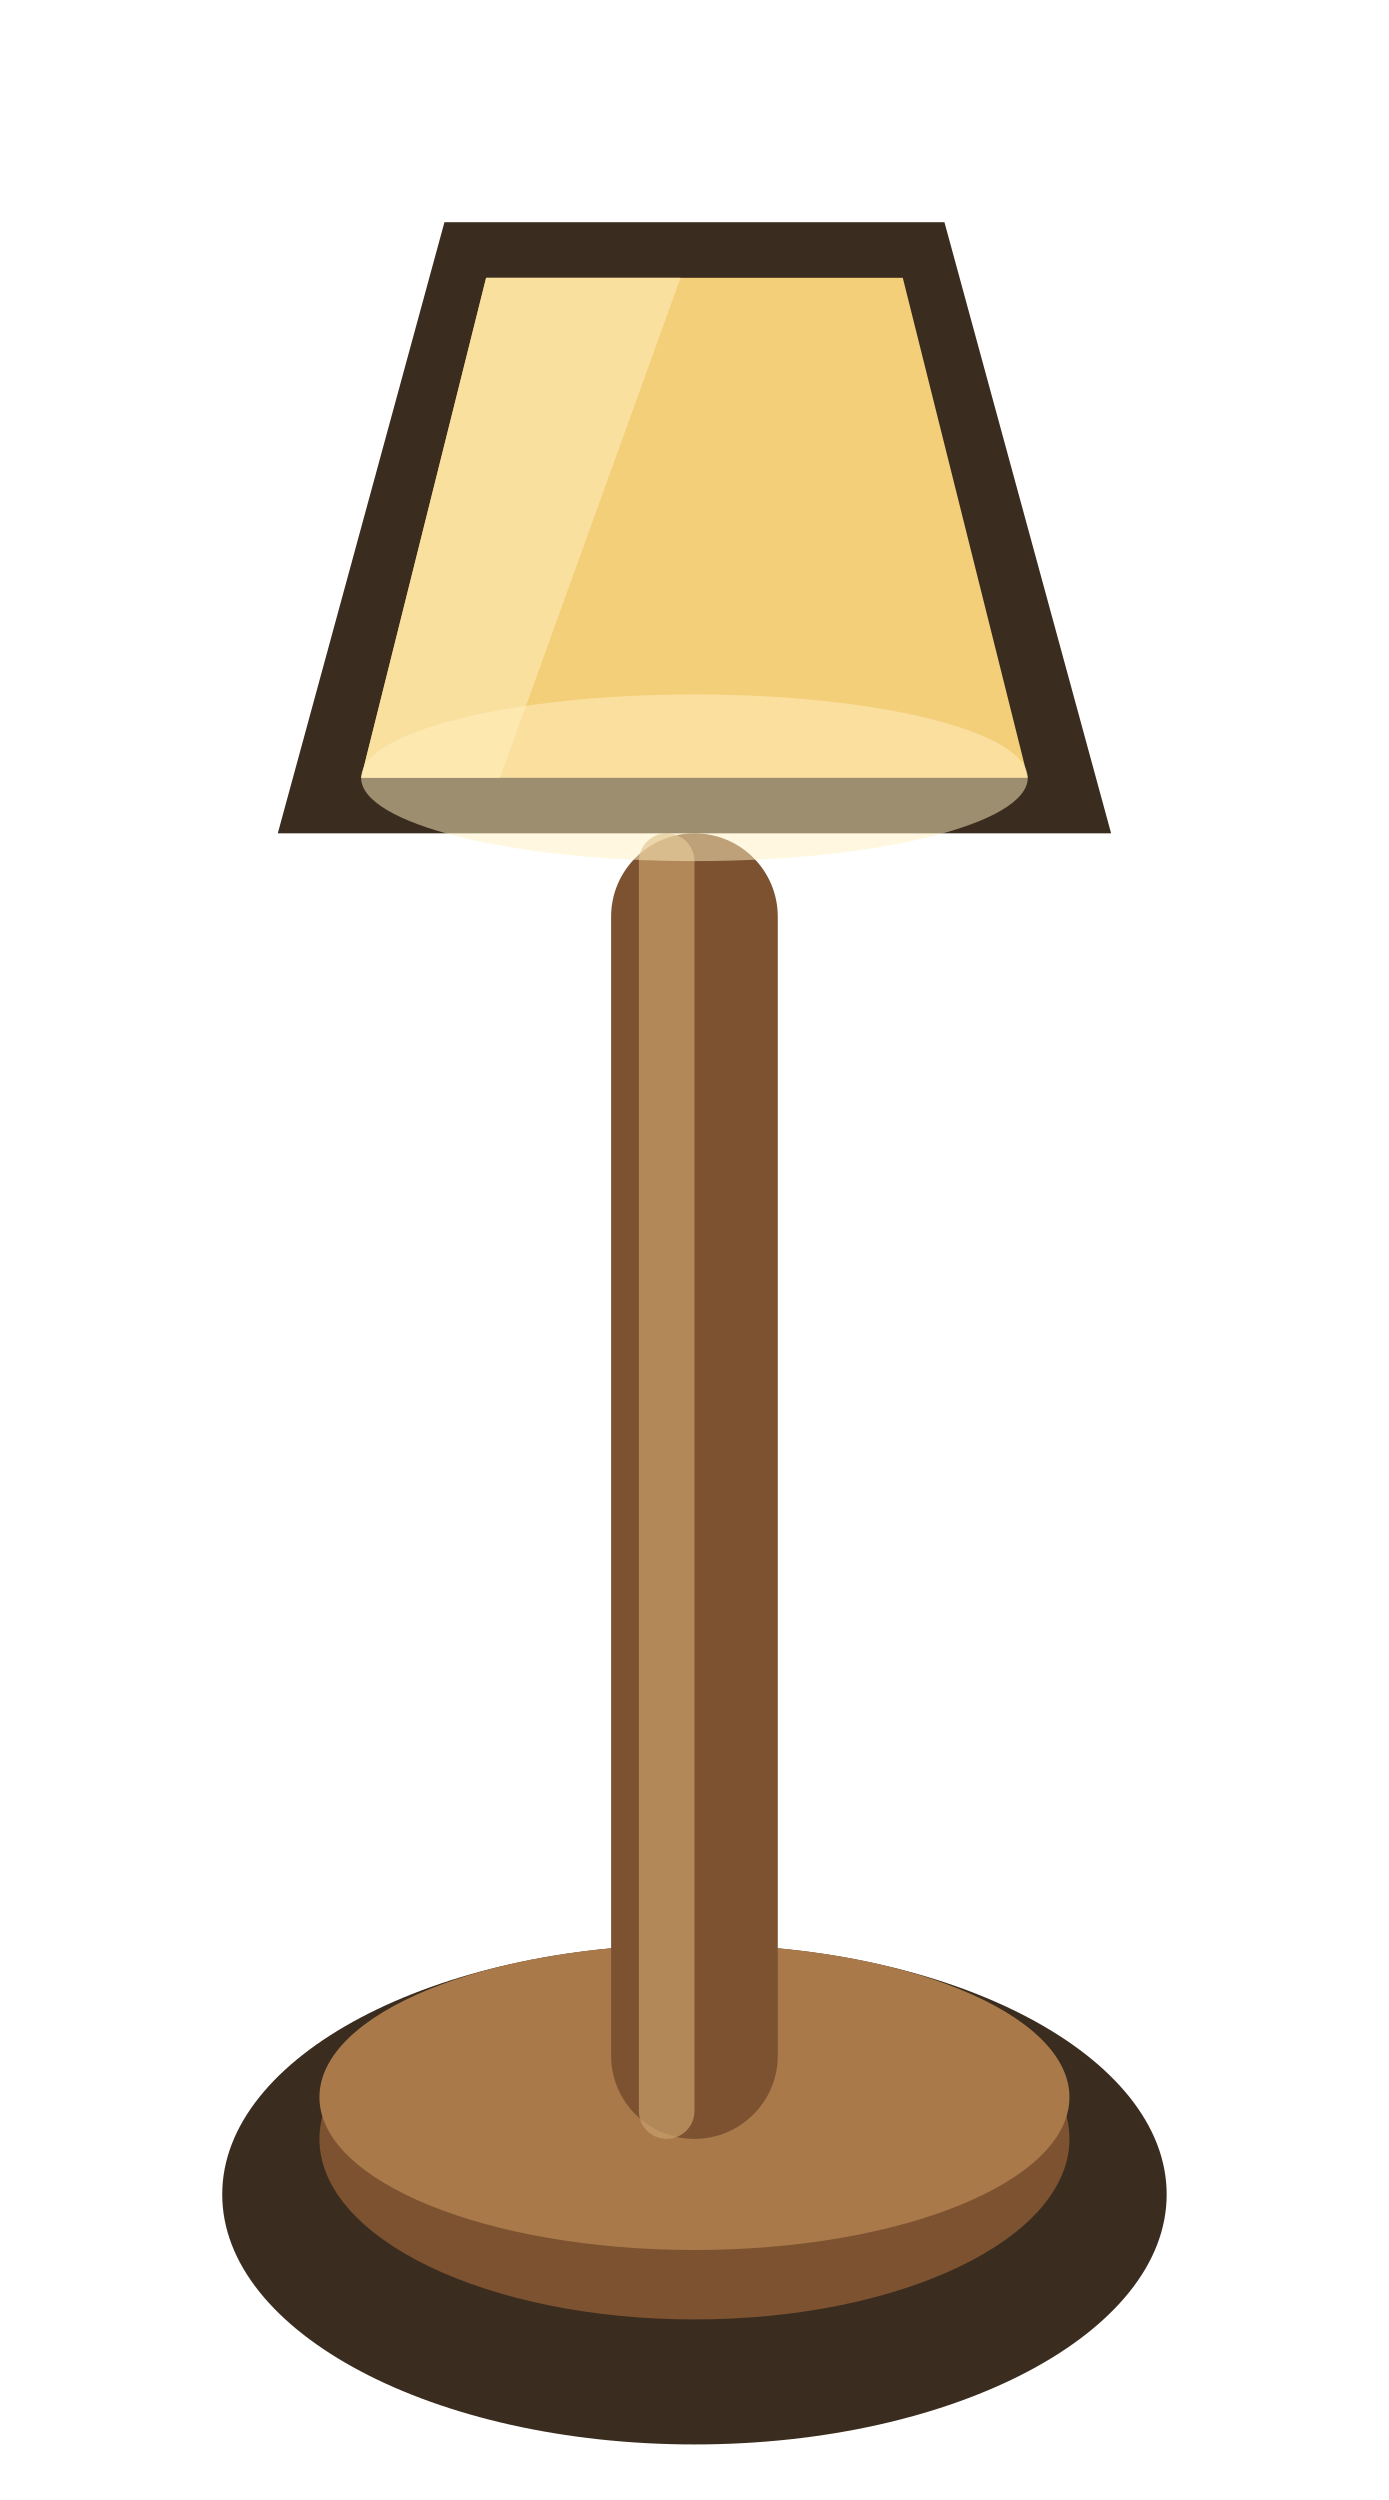
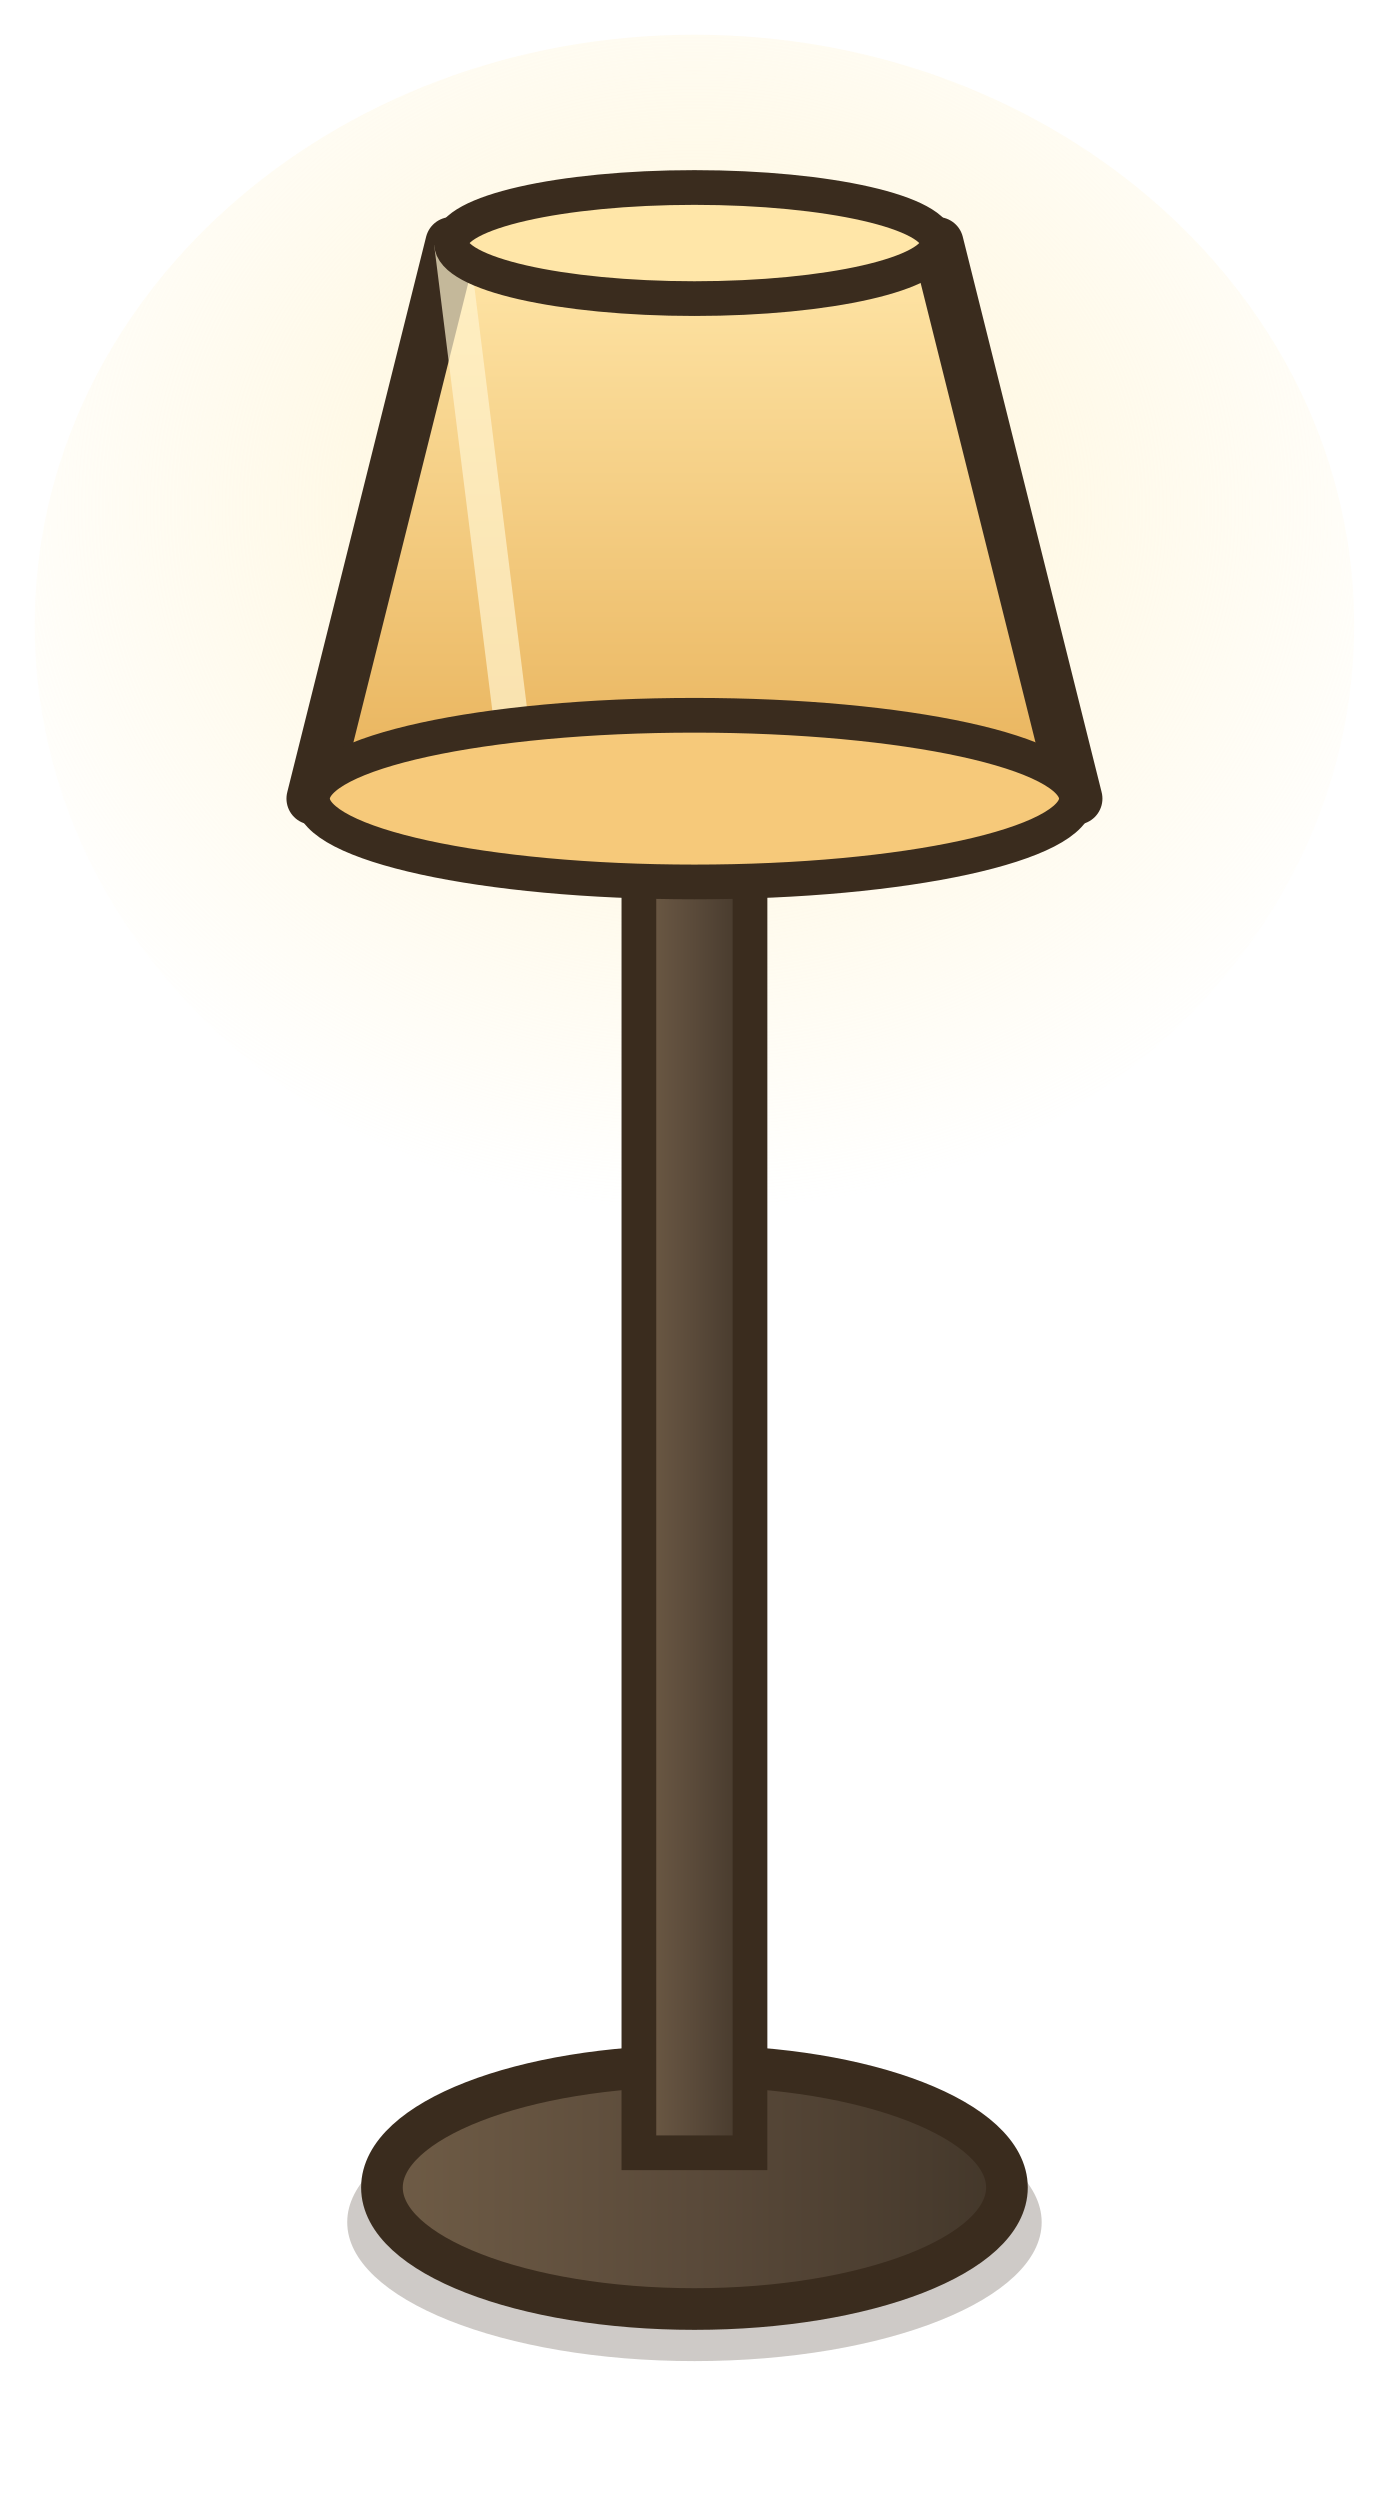
- <svg xmlns="http://www.w3.org/2000/svg" width="10" height="18" viewBox="0 0 10 18">
-   <ellipse cx="5" cy="15.8" rx="3.4" ry="1.8" fill="#3a2c1e" />
-   <ellipse cx="5" cy="15.4" rx="2.7" ry="1.3" fill="#7c5230" />
-   <ellipse cx="5" cy="15.1" rx="2.7" ry="1.1" fill="#a9794a" />
-   <rect x="4.4" y="6" width="1.2" height="9.4" rx="0.6" fill="#7c5230" />
-   <rect x="4.6" y="6" width="0.4" height="9.4" rx="0.2" fill="#c9a06a" opacity="0.7" />
-   <path d="M2 6 L8 6 L6.8 1.6 L3.2 1.6 Z" fill="#3a2c1e" />
-   <path d="M2.6 5.6 L7.4 5.6 L6.5 2 L3.5 2 Z" fill="#f4cf7a" />
-   <path d="M3.5 2 L4.9 2 L3.6 5.6 L2.6 5.6 Z" fill="#fbe5a8" opacity="0.8" />
-   <ellipse cx="5" cy="5.6" rx="2.4" ry="0.6" fill="#fff0c2" opacity="0.5" />
+ <svg xmlns="http://www.w3.org/2000/svg" width="40" height="72" viewBox="0 0 40 72">
+   <defs>
+     <radialGradient id="lamp_glow" cx="0.5" cy="0.4" r="0.6">
+       <stop offset="0" stop-color="#fff3cf" stop-opacity="0.9" />
+       <stop offset="1" stop-color="#fff3cf" stop-opacity="0" />
+     </radialGradient>
+     <linearGradient id="lamp_shade" x1="0" y1="0" x2="0" y2="1">
+       <stop offset="0" stop-color="#ffe6a8" />
+       <stop offset="1" stop-color="#e8b25a" />
+     </linearGradient>
+     <linearGradient id="lamp_stand" x1="0" y1="0" x2="1" y2="0">
+       <stop offset="0" stop-color="#6f5c46" />
+       <stop offset="0.5" stop-color="#5a4a3a" />
+       <stop offset="1" stop-color="#43372a" />
+     </linearGradient>
+   </defs>
+   <ellipse cx="20" cy="18" rx="19" ry="17" fill="url(#lamp_glow)" />
+   <ellipse cx="20" cy="64" rx="10" ry="4" fill="#3a2c1e" opacity="0.25" />
+   <ellipse cx="20" cy="63" rx="9" ry="3.5" fill="url(#lamp_stand)" stroke="#3a2c1e" stroke-width="1.2" />
+   <rect x="18.4" y="22" width="3.2" height="40" fill="url(#lamp_stand)" stroke="#3a2c1e" stroke-width="1" />
+   <path d="M9 23 L31 23 L27 7 L13 7 Z" fill="url(#lamp_shade)" stroke="#3a2c1e" stroke-width="1.5" stroke-linejoin="round" />
+   <path d="M13 7 L15 23" stroke="#fff3cf" stroke-width="1" opacity="0.7" />
+   <ellipse cx="20" cy="23" rx="11" ry="2.4" fill="#f6c97a" stroke="#3a2c1e" stroke-width="1" />
+   <ellipse cx="20" cy="7" rx="7" ry="1.6" fill="#ffe6a8" stroke="#3a2c1e" stroke-width="1" />
</svg>
